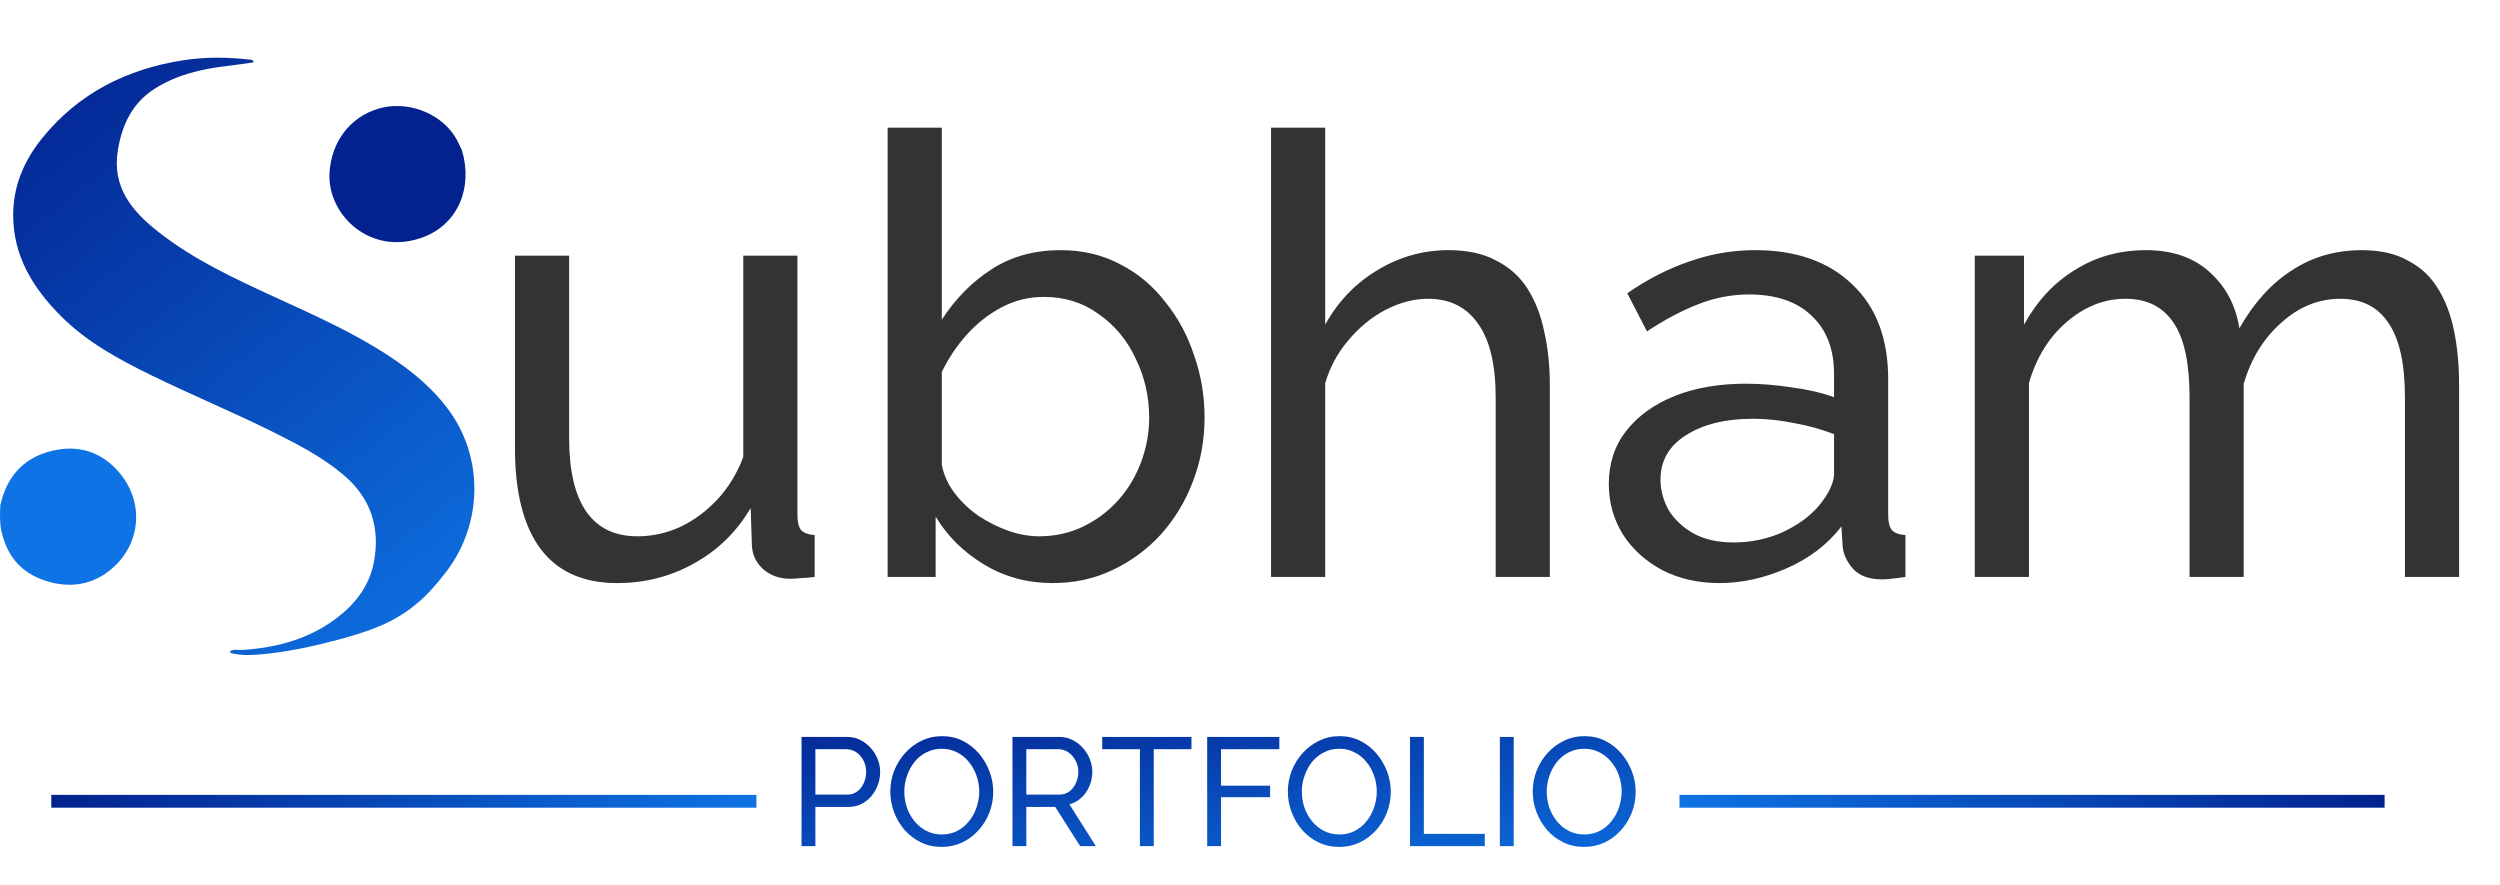
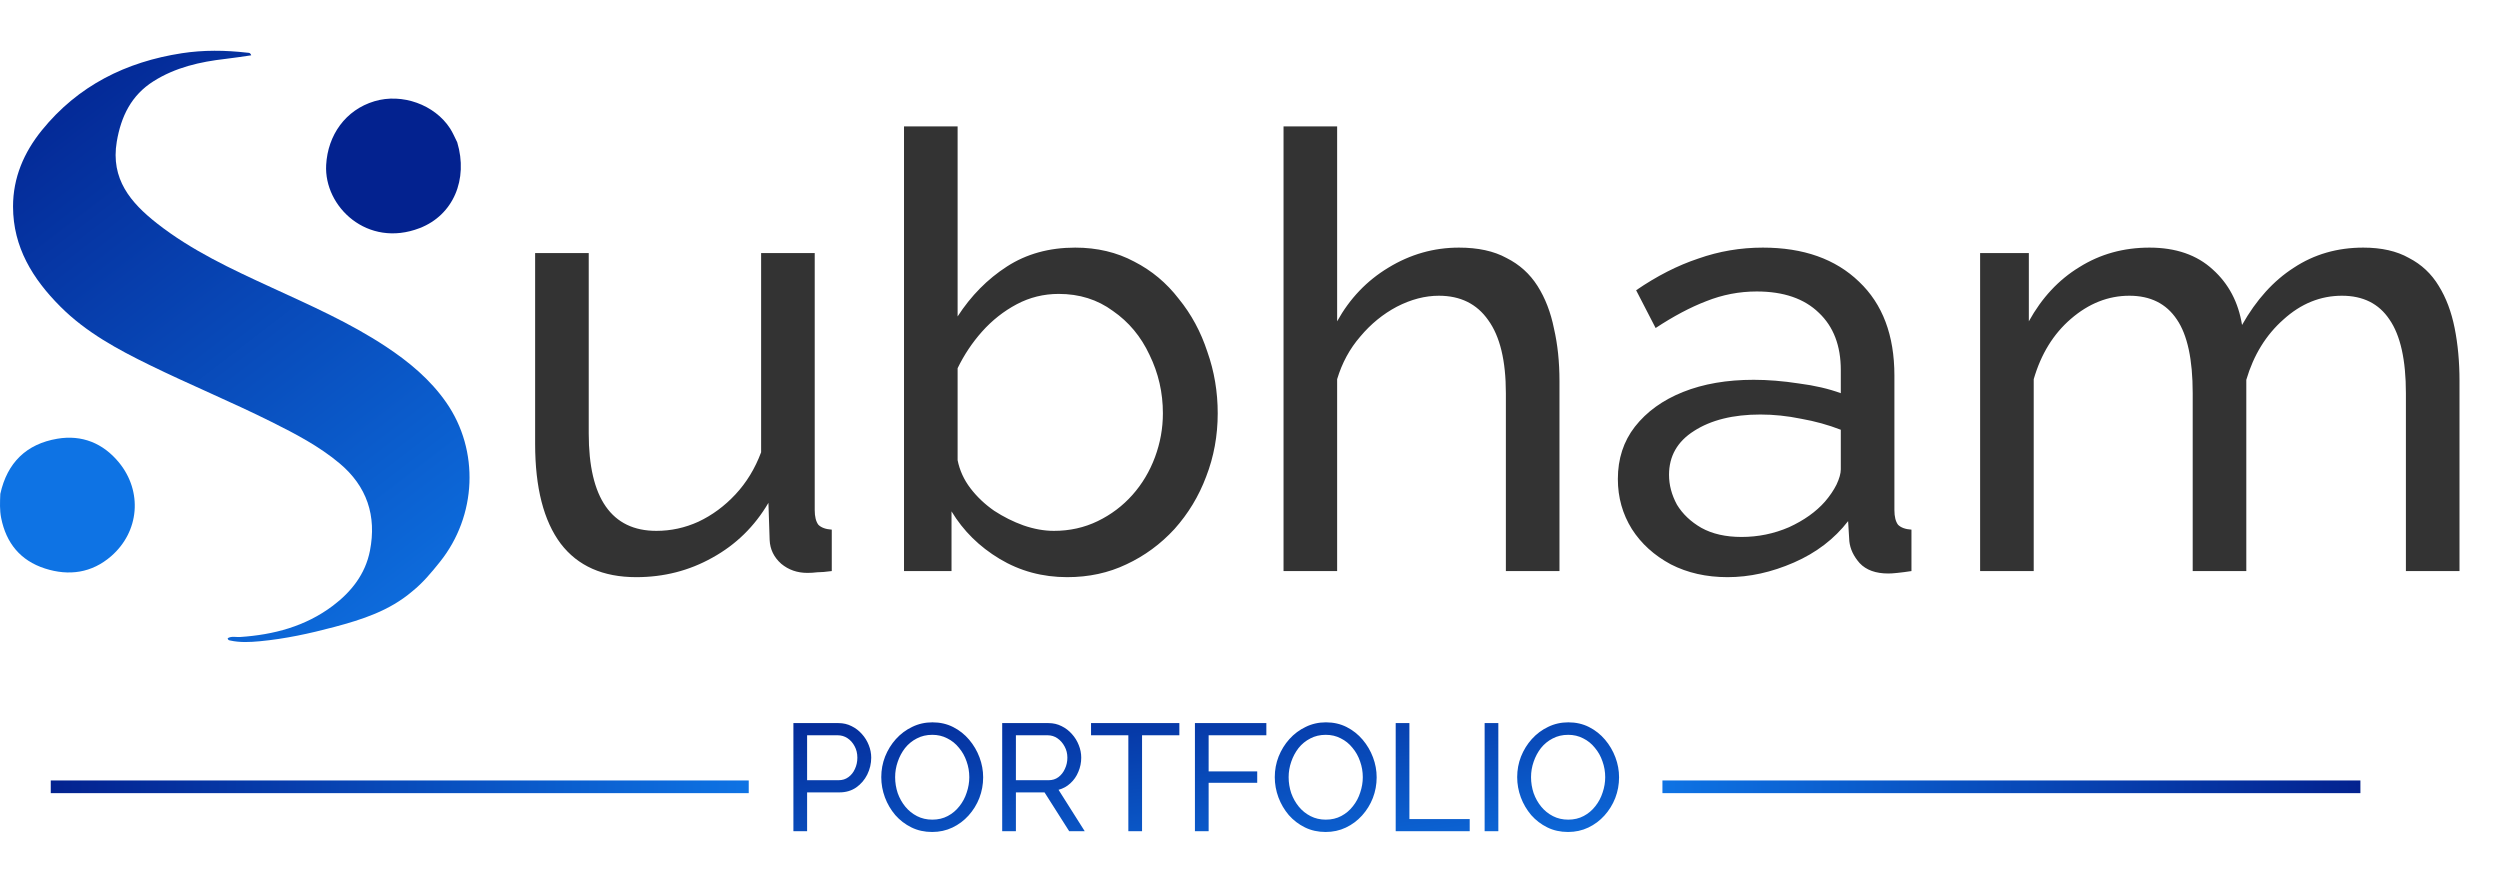
- <svg xmlns="http://www.w3.org/2000/svg" width="390" height="138" viewBox="0 0 390 138" fill="none">
-   <path d="M80.336 69.936V39.888H88.784V68.304C88.784 73.424 89.68 77.264 91.472 79.824C93.264 82.384 95.92 83.664 99.44 83.664C101.744 83.664 103.952 83.184 106.064 82.224C108.24 81.2 110.192 79.76 111.92 77.904C113.648 76.048 114.992 73.84 115.952 71.28V39.888H124.4V80.4C124.4 81.424 124.592 82.192 124.976 82.704C125.424 83.152 126.128 83.408 127.088 83.472V90C126.128 90.128 125.36 90.192 124.784 90.192C124.272 90.256 123.76 90.288 123.248 90.288C121.648 90.288 120.272 89.808 119.12 88.848C117.968 87.824 117.36 86.576 117.296 85.104L117.104 79.248C114.928 82.96 111.984 85.84 108.272 87.888C104.624 89.936 100.624 90.96 96.272 90.96C91.024 90.96 87.056 89.2 84.368 85.68C81.68 82.096 80.336 76.848 80.336 69.936ZM164.2 90.96C160.296 90.96 156.744 90 153.544 88.08C150.344 86.16 147.816 83.664 145.96 80.592V90H138.472V19.92H146.92V49.872C149.032 46.608 151.624 43.984 154.696 42C157.768 40.016 161.352 39.024 165.448 39.024C168.904 39.024 172.008 39.76 174.76 41.232C177.512 42.64 179.848 44.592 181.768 47.088C183.752 49.52 185.256 52.304 186.28 55.44C187.368 58.512 187.912 61.744 187.912 65.136C187.912 68.656 187.304 71.984 186.088 75.12C184.936 78.192 183.272 80.944 181.096 83.376C178.92 85.744 176.392 87.6 173.512 88.944C170.696 90.288 167.592 90.96 164.2 90.96ZM162.088 83.664C164.584 83.664 166.888 83.152 169 82.128C171.112 81.104 172.936 79.728 174.472 78C176.008 76.272 177.192 74.288 178.024 72.048C178.856 69.808 179.272 67.504 179.272 65.136C179.272 61.872 178.568 58.8 177.16 55.92C175.816 53.04 173.896 50.736 171.4 49.008C168.968 47.216 166.12 46.32 162.856 46.32C160.488 46.32 158.28 46.864 156.232 47.952C154.184 49.04 152.36 50.48 150.76 52.272C149.224 54 147.944 55.92 146.92 58.032V72.528C147.24 74.128 147.912 75.6 148.936 76.944C149.96 78.288 151.208 79.472 152.68 80.496C154.152 81.456 155.688 82.224 157.288 82.8C158.952 83.376 160.552 83.664 162.088 83.664ZM241.773 90H233.325V61.968C233.325 56.848 232.397 53.008 230.541 50.448C228.749 47.888 226.157 46.608 222.765 46.608C220.589 46.608 218.381 47.184 216.141 48.336C213.965 49.488 212.045 51.056 210.381 53.04C208.717 54.96 207.501 57.2 206.733 59.76V90H198.285V19.92H206.733V50.64C208.717 47.056 211.405 44.24 214.797 42.192C218.253 40.08 221.965 39.024 225.933 39.024C228.941 39.024 231.437 39.568 233.421 40.656C235.469 41.68 237.101 43.152 238.317 45.072C239.533 46.992 240.397 49.232 240.909 51.792C241.485 54.288 241.773 57.04 241.773 60.048V90ZM250.974 75.504C250.974 72.304 251.87 69.552 253.662 67.248C255.518 64.88 258.046 63.056 261.246 61.776C264.446 60.496 268.158 59.856 272.382 59.856C274.622 59.856 276.99 60.048 279.486 60.432C281.982 60.752 284.19 61.264 286.11 61.968V58.32C286.11 54.48 284.958 51.472 282.654 49.296C280.35 47.056 277.086 45.936 272.862 45.936C270.11 45.936 267.454 46.448 264.894 47.472C262.398 48.432 259.742 49.84 256.926 51.696L253.854 45.744C257.118 43.504 260.382 41.84 263.646 40.752C266.91 39.6 270.302 39.024 273.822 39.024C280.222 39.024 285.278 40.816 288.99 44.4C292.702 47.92 294.558 52.848 294.558 59.184V80.4C294.558 81.424 294.75 82.192 295.134 82.704C295.582 83.152 296.286 83.408 297.246 83.472V90C296.414 90.128 295.678 90.224 295.038 90.288C294.462 90.352 293.982 90.384 293.598 90.384C291.614 90.384 290.11 89.84 289.086 88.752C288.126 87.664 287.582 86.512 287.454 85.296L287.262 82.128C285.086 84.944 282.238 87.12 278.718 88.656C275.198 90.192 271.71 90.96 268.254 90.96C264.926 90.96 261.95 90.288 259.326 88.944C256.702 87.536 254.654 85.68 253.182 83.376C251.71 81.008 250.974 78.384 250.974 75.504ZM283.614 79.056C284.382 78.16 284.99 77.264 285.438 76.368C285.886 75.408 286.11 74.608 286.11 73.968V67.728C284.126 66.96 282.046 66.384 279.87 66C277.694 65.552 275.55 65.328 273.438 65.328C269.15 65.328 265.662 66.192 262.974 67.92C260.35 69.584 259.038 71.888 259.038 74.832C259.038 76.432 259.454 78 260.286 79.536C261.182 81.008 262.462 82.224 264.126 83.184C265.854 84.144 267.966 84.624 270.462 84.624C273.086 84.624 275.582 84.112 277.95 83.088C280.318 82 282.206 80.656 283.614 79.056ZM383.618 90H375.17V61.968C375.17 56.72 374.306 52.848 372.578 50.352C370.914 47.856 368.418 46.608 365.09 46.608C361.698 46.608 358.626 47.856 355.874 50.352C353.122 52.784 351.17 55.952 350.018 59.856V90H341.57V61.968C341.57 56.656 340.738 52.784 339.074 50.352C337.41 47.856 334.914 46.608 331.586 46.608C328.258 46.608 325.186 47.824 322.37 50.256C319.618 52.624 317.666 55.792 316.514 59.76V90H308.066V39.888H315.746V50.64C317.794 46.928 320.45 44.08 323.714 42.096C326.978 40.048 330.658 39.024 334.754 39.024C338.914 39.024 342.242 40.176 344.738 42.48C347.234 44.72 348.77 47.632 349.346 51.216C351.586 47.248 354.306 44.24 357.506 42.192C360.706 40.08 364.354 39.024 368.45 39.024C371.33 39.024 373.73 39.568 375.65 40.656C377.634 41.68 379.202 43.152 380.354 45.072C381.506 46.928 382.338 49.136 382.85 51.696C383.362 54.256 383.618 57.04 383.618 60.048V90Z" fill="#333333" />
-   <path d="M64.979 94.191C61.37 97.269 57.074 98.64 52.686 99.81C48.825 100.84 44.929 101.687 40.945 102.061C39.388 102.207 37.825 102.285 36.277 101.944C36.111 101.908 35.927 101.903 35.878 101.584C36.493 101.212 37.193 101.436 37.845 101.392C43.145 101.036 48.133 99.724 52.457 96.468C55.384 94.264 57.587 91.457 58.303 87.796C59.376 82.309 57.846 77.639 53.493 74.004C50.252 71.297 46.552 69.367 42.813 67.501C36.492 64.346 29.96 61.648 23.618 58.546C18.557 56.071 13.584 53.395 9.518 49.322C5.157 44.953 2.064 39.969 2.055 33.565C2.049 29.017 3.765 25.027 6.595 21.533C12.309 14.478 19.877 10.744 28.656 9.389C32.05 8.865 35.512 8.905 38.945 9.302C39.163 9.328 39.444 9.263 39.59 9.719C38.218 9.912 36.877 10.128 35.53 10.282C31.527 10.74 27.656 11.616 24.186 13.809C20.689 16.018 19.078 19.342 18.403 23.33C17.409 29.212 20.601 32.953 24.732 36.198C30.204 40.495 36.464 43.396 42.726 46.279C48.888 49.117 55.106 51.85 60.797 55.609C64.452 58.024 67.802 60.797 70.335 64.44C75.581 71.986 75.153 82.298 69.32 89.57C68.008 91.205 66.679 92.824 64.979 94.191Z" fill="url(#paint0_linear_124_11)" />
-   <path d="M0.049 78.835C1.139 73.903 4.168 70.969 9.032 70.144C12.919 69.484 16.256 70.856 18.74 73.878C22.49 78.441 21.973 84.783 17.519 88.655C14.48 91.297 10.867 91.817 7.08 90.594C3.214 89.345 0.972 86.591 0.183 82.635C-0.063 81.4 -0.009 80.166 0.049 78.835Z" fill="#0E73E4" />
-   <path d="M72.06 23.433C73.809 29.265 71.449 34.894 66.15 36.947C57.911 40.138 51.041 33.567 51.403 26.995C51.661 22.3 54.44 18.327 59.014 16.956C63.363 15.651 68.499 17.483 70.932 21.239C71.362 21.904 71.668 22.648 72.06 23.433Z" fill="#03228F" />
-   <path d="M125.04 132V114.96H132.144C132.896 114.96 133.584 115.12 134.208 115.44C134.832 115.744 135.376 116.16 135.84 116.688C136.304 117.2 136.664 117.784 136.92 118.44C137.176 119.08 137.304 119.736 137.304 120.408C137.304 121.336 137.096 122.224 136.68 123.072C136.264 123.904 135.68 124.584 134.928 125.112C134.176 125.624 133.296 125.88 132.288 125.88H127.2V132H125.04ZM127.2 123.96H132.168C132.76 123.96 133.272 123.8 133.704 123.48C134.152 123.16 134.496 122.728 134.736 122.184C134.992 121.64 135.12 121.048 135.12 120.408C135.12 119.736 134.976 119.136 134.688 118.608C134.4 118.064 134.024 117.64 133.56 117.336C133.096 117.032 132.584 116.88 132.024 116.88H127.2V123.96ZM146.905 132.12C145.705 132.12 144.617 131.88 143.641 131.4C142.665 130.92 141.817 130.272 141.097 129.456C140.393 128.624 139.849 127.696 139.465 126.672C139.081 125.632 138.889 124.568 138.889 123.48C138.889 122.344 139.089 121.264 139.489 120.24C139.905 119.2 140.473 118.28 141.193 117.48C141.929 116.664 142.785 116.024 143.761 115.56C144.737 115.08 145.801 114.84 146.953 114.84C148.153 114.84 149.241 115.088 150.217 115.584C151.193 116.08 152.033 116.744 152.737 117.576C153.441 118.408 153.985 119.336 154.369 120.36C154.753 121.384 154.945 122.432 154.945 123.504C154.945 124.64 154.745 125.728 154.345 126.768C153.945 127.792 153.377 128.712 152.641 129.528C151.921 130.328 151.073 130.96 150.097 131.424C149.121 131.888 148.057 132.12 146.905 132.12ZM141.073 123.48C141.073 124.344 141.209 125.184 141.481 126C141.769 126.8 142.169 127.512 142.681 128.136C143.193 128.76 143.809 129.256 144.529 129.624C145.249 129.992 146.049 130.176 146.929 130.176C147.841 130.176 148.657 129.984 149.377 129.6C150.097 129.216 150.705 128.704 151.201 128.064C151.713 127.424 152.097 126.704 152.353 125.904C152.625 125.104 152.761 124.296 152.761 123.48C152.761 122.616 152.617 121.784 152.329 120.984C152.057 120.184 151.657 119.472 151.129 118.848C150.617 118.208 150.001 117.712 149.281 117.36C148.577 116.992 147.793 116.808 146.929 116.808C146.017 116.808 145.201 117 144.481 117.384C143.761 117.752 143.145 118.256 142.633 118.896C142.137 119.536 141.753 120.256 141.481 121.056C141.209 121.84 141.073 122.648 141.073 123.48ZM157.946 132V114.96H165.242C165.994 114.96 166.682 115.12 167.306 115.44C167.93 115.744 168.474 116.16 168.938 116.688C169.402 117.2 169.762 117.784 170.018 118.44C170.274 119.08 170.402 119.736 170.402 120.408C170.402 121.192 170.25 121.936 169.946 122.64C169.658 123.344 169.242 123.944 168.698 124.44C168.17 124.936 167.546 125.28 166.826 125.472L170.954 132H168.506L164.618 125.88H160.106V132H157.946ZM160.106 123.96H165.266C165.858 123.96 166.37 123.8 166.802 123.48C167.25 123.144 167.594 122.704 167.834 122.16C168.09 121.616 168.218 121.032 168.218 120.408C168.218 119.768 168.074 119.184 167.786 118.656C167.498 118.112 167.122 117.68 166.658 117.36C166.194 117.04 165.682 116.88 165.122 116.88H160.106V123.96ZM185.867 116.88H179.987V132H177.827V116.88H171.947V114.96H185.867V116.88ZM188.321 132V114.96H199.577V116.88H190.481V122.568H198.137V124.368H190.481V132H188.321ZM208.921 132.12C207.721 132.12 206.633 131.88 205.657 131.4C204.681 130.92 203.833 130.272 203.113 129.456C202.409 128.624 201.865 127.696 201.481 126.672C201.097 125.632 200.905 124.568 200.905 123.48C200.905 122.344 201.105 121.264 201.505 120.24C201.921 119.2 202.489 118.28 203.209 117.48C203.945 116.664 204.801 116.024 205.777 115.56C206.753 115.08 207.817 114.84 208.969 114.84C210.169 114.84 211.257 115.088 212.233 115.584C213.209 116.08 214.049 116.744 214.753 117.576C215.457 118.408 216.001 119.336 216.385 120.36C216.769 121.384 216.961 122.432 216.961 123.504C216.961 124.64 216.761 125.728 216.361 126.768C215.961 127.792 215.393 128.712 214.657 129.528C213.937 130.328 213.089 130.96 212.113 131.424C211.137 131.888 210.073 132.12 208.921 132.12ZM203.089 123.48C203.089 124.344 203.225 125.184 203.497 126C203.785 126.8 204.185 127.512 204.697 128.136C205.209 128.76 205.825 129.256 206.545 129.624C207.265 129.992 208.065 130.176 208.945 130.176C209.857 130.176 210.673 129.984 211.393 129.6C212.113 129.216 212.721 128.704 213.217 128.064C213.729 127.424 214.113 126.704 214.369 125.904C214.641 125.104 214.777 124.296 214.777 123.48C214.777 122.616 214.633 121.784 214.345 120.984C214.073 120.184 213.673 119.472 213.145 118.848C212.633 118.208 212.017 117.712 211.297 117.36C210.593 116.992 209.809 116.808 208.945 116.808C208.033 116.808 207.217 117 206.497 117.384C205.777 117.752 205.161 118.256 204.649 118.896C204.153 119.536 203.769 120.256 203.497 121.056C203.225 121.84 203.089 122.648 203.089 123.48ZM219.962 132V114.96H222.122V130.08H231.626V132H219.962ZM233.978 132V114.96H236.138V132H233.978ZM247.124 132.12C245.924 132.12 244.836 131.88 243.86 131.4C242.884 130.92 242.036 130.272 241.316 129.456C240.612 128.624 240.068 127.696 239.684 126.672C239.3 125.632 239.108 124.568 239.108 123.48C239.108 122.344 239.308 121.264 239.708 120.24C240.124 119.2 240.692 118.28 241.412 117.48C242.148 116.664 243.004 116.024 243.98 115.56C244.956 115.08 246.02 114.84 247.172 114.84C248.372 114.84 249.46 115.088 250.436 115.584C251.412 116.08 252.252 116.744 252.956 117.576C253.66 118.408 254.204 119.336 254.588 120.36C254.972 121.384 255.164 122.432 255.164 123.504C255.164 124.64 254.964 125.728 254.564 126.768C254.164 127.792 253.596 128.712 252.86 129.528C252.14 130.328 251.292 130.96 250.316 131.424C249.34 131.888 248.276 132.12 247.124 132.12ZM241.292 123.48C241.292 124.344 241.428 125.184 241.7 126C241.988 126.8 242.388 127.512 242.9 128.136C243.412 128.76 244.028 129.256 244.748 129.624C245.468 129.992 246.268 130.176 247.148 130.176C248.06 130.176 248.876 129.984 249.596 129.6C250.316 129.216 250.924 128.704 251.42 128.064C251.932 127.424 252.316 126.704 252.572 125.904C252.844 125.104 252.98 124.296 252.98 123.48C252.98 122.616 252.836 121.784 252.548 120.984C252.276 120.184 251.876 119.472 251.348 118.848C250.836 118.208 250.22 117.712 249.5 117.36C248.796 116.992 248.012 116.808 247.148 116.808C246.236 116.808 245.42 117 244.7 117.384C243.98 117.752 243.364 118.256 242.852 118.896C242.356 119.536 241.972 120.256 241.7 121.056C241.428 121.84 241.292 122.648 241.292 123.48Z" fill="url(#paint1_linear_124_11)" />
-   <line y1="-1" x2="110" y2="-1" transform="matrix(-1 0 0 1 372 126)" stroke="url(#paint2_linear_124_11)" stroke-width="2" />
-   <line x1="8" y1="125" x2="118" y2="125" stroke="url(#paint3_linear_124_11)" stroke-width="2" />
+ <svg xmlns="http://www.w3.org/2000/svg" width="394" height="137" viewBox="0 0 394 137" fill="none">
+   <path d="M84.336 69.936V39.888H92.784V68.304C92.784 73.424 93.68 77.264 95.472 79.824C97.264 82.384 99.92 83.664 103.44 83.664C105.744 83.664 107.952 83.184 110.064 82.224C112.24 81.2 114.192 79.76 115.92 77.904C117.648 76.048 118.992 73.84 119.952 71.28V39.888H128.4V80.4C128.4 81.424 128.592 82.192 128.976 82.704C129.424 83.152 130.128 83.408 131.088 83.472V90C130.128 90.128 129.36 90.192 128.784 90.192C128.272 90.256 127.76 90.288 127.248 90.288C125.648 90.288 124.272 89.808 123.12 88.848C121.968 87.824 121.36 86.576 121.296 85.104L121.104 79.248C118.928 82.96 115.984 85.84 112.272 87.888C108.624 89.936 104.624 90.96 100.272 90.96C95.024 90.96 91.056 89.2 88.368 85.68C85.68 82.096 84.336 76.848 84.336 69.936ZM168.2 90.96C164.296 90.96 160.744 90 157.544 88.08C154.344 86.16 151.816 83.664 149.96 80.592V90H142.472V19.92H150.92V49.872C153.032 46.608 155.624 43.984 158.696 42C161.768 40.016 165.352 39.024 169.448 39.024C172.904 39.024 176.008 39.76 178.76 41.232C181.512 42.64 183.848 44.592 185.768 47.088C187.752 49.52 189.256 52.304 190.28 55.44C191.368 58.512 191.912 61.744 191.912 65.136C191.912 68.656 191.304 71.984 190.088 75.12C188.936 78.192 187.272 80.944 185.096 83.376C182.92 85.744 180.392 87.6 177.512 88.944C174.696 90.288 171.592 90.96 168.2 90.96ZM166.088 83.664C168.584 83.664 170.888 83.152 173 82.128C175.112 81.104 176.936 79.728 178.472 78C180.008 76.272 181.192 74.288 182.024 72.048C182.856 69.808 183.272 67.504 183.272 65.136C183.272 61.872 182.568 58.8 181.16 55.92C179.816 53.04 177.896 50.736 175.4 49.008C172.968 47.216 170.12 46.32 166.856 46.32C164.488 46.32 162.28 46.864 160.232 47.952C158.184 49.04 156.36 50.48 154.76 52.272C153.224 54 151.944 55.92 150.92 58.032V72.528C151.24 74.128 151.912 75.6 152.936 76.944C153.96 78.288 155.208 79.472 156.68 80.496C158.152 81.456 159.688 82.224 161.288 82.8C162.952 83.376 164.552 83.664 166.088 83.664ZM245.773 90H237.325V61.968C237.325 56.848 236.397 53.008 234.541 50.448C232.749 47.888 230.157 46.608 226.765 46.608C224.589 46.608 222.381 47.184 220.141 48.336C217.965 49.488 216.045 51.056 214.381 53.04C212.717 54.96 211.501 57.2 210.733 59.76V90H202.285V19.92H210.733V50.64C212.717 47.056 215.405 44.24 218.797 42.192C222.253 40.08 225.965 39.024 229.933 39.024C232.941 39.024 235.437 39.568 237.421 40.656C239.469 41.68 241.101 43.152 242.317 45.072C243.533 46.992 244.397 49.232 244.909 51.792C245.485 54.288 245.773 57.04 245.773 60.048V90ZM254.974 75.504C254.974 72.304 255.87 69.552 257.662 67.248C259.518 64.88 262.046 63.056 265.246 61.776C268.446 60.496 272.158 59.856 276.382 59.856C278.622 59.856 280.99 60.048 283.486 60.432C285.982 60.752 288.19 61.264 290.11 61.968V58.32C290.11 54.48 288.958 51.472 286.654 49.296C284.35 47.056 281.086 45.936 276.862 45.936C274.11 45.936 271.454 46.448 268.894 47.472C266.398 48.432 263.742 49.84 260.926 51.696L257.854 45.744C261.118 43.504 264.382 41.84 267.646 40.752C270.91 39.6 274.302 39.024 277.822 39.024C284.222 39.024 289.278 40.816 292.99 44.4C296.702 47.92 298.558 52.848 298.558 59.184V80.4C298.558 81.424 298.75 82.192 299.134 82.704C299.582 83.152 300.286 83.408 301.246 83.472V90C300.414 90.128 299.678 90.224 299.038 90.288C298.462 90.352 297.982 90.384 297.598 90.384C295.614 90.384 294.11 89.84 293.086 88.752C292.126 87.664 291.582 86.512 291.454 85.296L291.262 82.128C289.086 84.944 286.238 87.12 282.718 88.656C279.198 90.192 275.71 90.96 272.254 90.96C268.926 90.96 265.95 90.288 263.326 88.944C260.702 87.536 258.654 85.68 257.182 83.376C255.71 81.008 254.974 78.384 254.974 75.504ZM287.614 79.056C288.382 78.16 288.99 77.264 289.438 76.368C289.886 75.408 290.11 74.608 290.11 73.968V67.728C288.126 66.96 286.046 66.384 283.87 66C281.694 65.552 279.55 65.328 277.438 65.328C273.15 65.328 269.662 66.192 266.974 67.92C264.35 69.584 263.038 71.888 263.038 74.832C263.038 76.432 263.454 78 264.286 79.536C265.182 81.008 266.462 82.224 268.126 83.184C269.854 84.144 271.966 84.624 274.462 84.624C277.086 84.624 279.582 84.112 281.95 83.088C284.318 82 286.206 80.656 287.614 79.056ZM387.618 90H379.17V61.968C379.17 56.72 378.306 52.848 376.578 50.352C374.914 47.856 372.418 46.608 369.09 46.608C365.698 46.608 362.626 47.856 359.874 50.352C357.122 52.784 355.17 55.952 354.018 59.856V90H345.57V61.968C345.57 56.656 344.738 52.784 343.074 50.352C341.41 47.856 338.914 46.608 335.586 46.608C332.258 46.608 329.186 47.824 326.37 50.256C323.618 52.624 321.666 55.792 320.514 59.76V90H312.066V39.888H319.746V50.64C321.794 46.928 324.45 44.08 327.714 42.096C330.978 40.048 334.658 39.024 338.754 39.024C342.914 39.024 346.242 40.176 348.738 42.48C351.234 44.72 352.77 47.632 353.346 51.216C355.586 47.248 358.306 44.24 361.506 42.192C364.706 40.08 368.354 39.024 372.45 39.024C375.33 39.024 377.73 39.568 379.65 40.656C381.634 41.68 383.202 43.152 384.354 45.072C385.506 46.928 386.338 49.136 386.85 51.696C387.362 54.256 387.618 57.04 387.618 60.048V90Z" fill="#333333" />
+   <path d="M64.979 93.191C61.37 96.269 57.074 97.64 52.686 98.81C48.825 99.84 44.929 100.687 40.945 101.061C39.388 101.207 37.825 101.285 36.277 100.944C36.111 100.908 35.927 100.903 35.878 100.584C36.493 100.212 37.193 100.436 37.846 100.392C43.145 100.036 48.133 98.724 52.457 95.468C55.384 93.264 57.587 90.457 58.303 86.796C59.376 81.309 57.846 76.639 53.493 73.004C50.252 70.297 46.552 68.367 42.813 66.501C36.492 63.346 29.96 60.648 23.618 57.546C18.557 55.071 13.584 52.395 9.518 48.322C5.157 43.953 2.064 38.969 2.055 32.565C2.049 28.017 3.765 24.027 6.595 20.533C12.309 13.478 19.877 9.744 28.656 8.389C32.05 7.865 35.512 7.905 38.945 8.302C39.163 8.328 39.444 8.263 39.59 8.719C38.218 8.912 36.877 9.128 35.53 9.282C31.527 9.74 27.656 10.616 24.186 12.809C20.689 15.018 19.078 18.342 18.403 22.33C17.409 28.212 20.601 31.953 24.732 35.198C30.204 39.495 36.464 42.396 42.726 45.279C48.888 48.117 55.106 50.85 60.797 54.609C64.452 57.024 67.802 59.797 70.335 63.44C75.581 70.986 75.153 81.298 69.32 88.57C68.008 90.205 66.679 91.824 64.979 93.191Z" fill="url(#paint0_linear_124_11)" />
+   <path d="M0.049 77.835C1.139 72.903 4.168 69.969 9.032 69.144C12.919 68.484 16.256 69.856 18.74 72.878C22.49 77.441 21.973 83.783 17.519 87.655C14.48 90.297 10.867 90.817 7.08 89.594C3.214 88.345 0.972 85.591 0.183 81.635C-0.063 80.4 -0.009 79.166 0.049 77.835Z" fill="#0E73E4" />
+   <path d="M72.06 22.433C73.809 28.265 71.449 33.894 66.15 35.947C57.911 39.138 51.041 32.567 51.403 25.995C51.661 21.3 54.44 17.327 59.014 15.956C63.363 14.651 68.499 16.483 70.932 20.239C71.362 20.904 71.668 21.648 72.06 22.433Z" fill="#03228F" />
+   <path d="M125.04 131V113.96H132.144C132.896 113.96 133.584 114.12 134.208 114.44C134.832 114.744 135.376 115.16 135.84 115.688C136.304 116.2 136.664 116.784 136.92 117.44C137.176 118.08 137.304 118.736 137.304 119.408C137.304 120.336 137.096 121.224 136.68 122.072C136.264 122.904 135.68 123.584 134.928 124.112C134.176 124.624 133.296 124.88 132.288 124.88H127.2V131H125.04ZM127.2 122.96H132.168C132.76 122.96 133.272 122.8 133.704 122.48C134.152 122.16 134.496 121.728 134.736 121.184C134.992 120.64 135.12 120.048 135.12 119.408C135.12 118.736 134.976 118.136 134.688 117.608C134.4 117.064 134.024 116.64 133.56 116.336C133.096 116.032 132.584 115.88 132.024 115.88H127.2V122.96ZM146.905 131.12C145.705 131.12 144.617 130.88 143.641 130.4C142.665 129.92 141.817 129.272 141.097 128.456C140.393 127.624 139.849 126.696 139.465 125.672C139.081 124.632 138.889 123.568 138.889 122.48C138.889 121.344 139.089 120.264 139.489 119.24C139.905 118.2 140.473 117.28 141.193 116.48C141.929 115.664 142.785 115.024 143.761 114.56C144.737 114.08 145.801 113.84 146.953 113.84C148.153 113.84 149.241 114.088 150.217 114.584C151.193 115.08 152.033 115.744 152.737 116.576C153.441 117.408 153.985 118.336 154.369 119.36C154.753 120.384 154.945 121.432 154.945 122.504C154.945 123.64 154.745 124.728 154.345 125.768C153.945 126.792 153.377 127.712 152.641 128.528C151.921 129.328 151.073 129.96 150.097 130.424C149.121 130.888 148.057 131.12 146.905 131.12ZM141.073 122.48C141.073 123.344 141.209 124.184 141.481 125C141.769 125.8 142.169 126.512 142.681 127.136C143.193 127.76 143.809 128.256 144.529 128.624C145.249 128.992 146.049 129.176 146.929 129.176C147.841 129.176 148.657 128.984 149.377 128.6C150.097 128.216 150.705 127.704 151.201 127.064C151.713 126.424 152.097 125.704 152.353 124.904C152.625 124.104 152.761 123.296 152.761 122.48C152.761 121.616 152.617 120.784 152.329 119.984C152.057 119.184 151.657 118.472 151.129 117.848C150.617 117.208 150.001 116.712 149.281 116.36C148.577 115.992 147.793 115.808 146.929 115.808C146.017 115.808 145.201 116 144.481 116.384C143.761 116.752 143.145 117.256 142.633 117.896C142.137 118.536 141.753 119.256 141.481 120.056C141.209 120.84 141.073 121.648 141.073 122.48ZM157.946 131V113.96H165.242C165.994 113.96 166.682 114.12 167.306 114.44C167.93 114.744 168.474 115.16 168.938 115.688C169.402 116.2 169.762 116.784 170.018 117.44C170.274 118.08 170.402 118.736 170.402 119.408C170.402 120.192 170.25 120.936 169.946 121.64C169.658 122.344 169.242 122.944 168.698 123.44C168.17 123.936 167.546 124.28 166.826 124.472L170.954 131H168.506L164.618 124.88H160.106V131H157.946ZM160.106 122.96H165.266C165.858 122.96 166.37 122.8 166.802 122.48C167.25 122.144 167.594 121.704 167.834 121.16C168.09 120.616 168.218 120.032 168.218 119.408C168.218 118.768 168.074 118.184 167.786 117.656C167.498 117.112 167.122 116.68 166.658 116.36C166.194 116.04 165.682 115.88 165.122 115.88H160.106V122.96ZM185.867 115.88H179.987V131H177.827V115.88H171.947V113.96H185.867V115.88ZM188.321 131V113.96H199.577V115.88H190.481V121.568H198.137V123.368H190.481V131H188.321ZM208.921 131.12C207.721 131.12 206.633 130.88 205.657 130.4C204.681 129.92 203.833 129.272 203.113 128.456C202.409 127.624 201.865 126.696 201.481 125.672C201.097 124.632 200.905 123.568 200.905 122.48C200.905 121.344 201.105 120.264 201.505 119.24C201.921 118.2 202.489 117.28 203.209 116.48C203.945 115.664 204.801 115.024 205.777 114.56C206.753 114.08 207.817 113.84 208.969 113.84C210.169 113.84 211.257 114.088 212.233 114.584C213.209 115.08 214.049 115.744 214.753 116.576C215.457 117.408 216.001 118.336 216.385 119.36C216.769 120.384 216.961 121.432 216.961 122.504C216.961 123.64 216.761 124.728 216.361 125.768C215.961 126.792 215.393 127.712 214.657 128.528C213.937 129.328 213.089 129.96 212.113 130.424C211.137 130.888 210.073 131.12 208.921 131.12ZM203.089 122.48C203.089 123.344 203.225 124.184 203.497 125C203.785 125.8 204.185 126.512 204.697 127.136C205.209 127.76 205.825 128.256 206.545 128.624C207.265 128.992 208.065 129.176 208.945 129.176C209.857 129.176 210.673 128.984 211.393 128.6C212.113 128.216 212.721 127.704 213.217 127.064C213.729 126.424 214.113 125.704 214.369 124.904C214.641 124.104 214.777 123.296 214.777 122.48C214.777 121.616 214.633 120.784 214.345 119.984C214.073 119.184 213.673 118.472 213.145 117.848C212.633 117.208 212.017 116.712 211.297 116.36C210.593 115.992 209.809 115.808 208.945 115.808C208.033 115.808 207.217 116 206.497 116.384C205.777 116.752 205.161 117.256 204.649 117.896C204.153 118.536 203.769 119.256 203.497 120.056C203.225 120.84 203.089 121.648 203.089 122.48ZM219.962 131V113.96H222.122V129.08H231.626V131H219.962ZM233.978 131V113.96H236.138V131H233.978ZM247.124 131.12C245.924 131.12 244.836 130.88 243.86 130.4C242.884 129.92 242.036 129.272 241.316 128.456C240.612 127.624 240.068 126.696 239.684 125.672C239.3 124.632 239.108 123.568 239.108 122.48C239.108 121.344 239.308 120.264 239.708 119.24C240.124 118.2 240.692 117.28 241.412 116.48C242.148 115.664 243.004 115.024 243.98 114.56C244.956 114.08 246.02 113.84 247.172 113.84C248.372 113.84 249.46 114.088 250.436 114.584C251.412 115.08 252.252 115.744 252.956 116.576C253.66 117.408 254.204 118.336 254.588 119.36C254.972 120.384 255.164 121.432 255.164 122.504C255.164 123.64 254.964 124.728 254.564 125.768C254.164 126.792 253.596 127.712 252.86 128.528C252.14 129.328 251.292 129.96 250.316 130.424C249.34 130.888 248.276 131.12 247.124 131.12ZM241.292 122.48C241.292 123.344 241.428 124.184 241.7 125C241.988 125.8 242.388 126.512 242.9 127.136C243.412 127.76 244.028 128.256 244.748 128.624C245.468 128.992 246.268 129.176 247.148 129.176C248.06 129.176 248.876 128.984 249.596 128.6C250.316 128.216 250.924 127.704 251.42 127.064C251.932 126.424 252.316 125.704 252.572 124.904C252.844 124.104 252.98 123.296 252.98 122.48C252.98 121.616 252.836 120.784 252.548 119.984C252.276 119.184 251.876 118.472 251.348 117.848C250.836 117.208 250.22 116.712 249.5 116.36C248.796 115.992 248.012 115.808 247.148 115.808C246.236 115.808 245.42 116 244.7 116.384C243.98 116.752 243.364 117.256 242.852 117.896C242.356 118.536 241.972 119.256 241.7 120.056C241.428 120.84 241.292 121.648 241.292 122.48Z" fill="url(#paint1_linear_124_11)" />
+   <line y1="-1" x2="110" y2="-1" transform="matrix(-1 0 0 1 372 125)" stroke="url(#paint2_linear_124_11)" stroke-width="2" />
+   <line x1="8" y1="124" x2="118" y2="124" stroke="url(#paint3_linear_124_11)" stroke-width="2" />
  <defs>
-     <linearGradient id="paint0_linear_124_11" x1="2.389" y1="9" x2="74.002" y2="102.238" gradientUnits="userSpaceOnUse">
+     <linearGradient id="paint0_linear_124_11" x1="2.389" y1="8" x2="74.002" y2="101.238" gradientUnits="userSpaceOnUse">
      <stop stop-color="#03228F" />
      <stop offset="1" stop-color="#0E73E4" />
    </linearGradient>
-     <linearGradient id="paint1_linear_124_11" x1="123" y1="110" x2="128.487" y2="154.02" gradientUnits="userSpaceOnUse">
+     <linearGradient id="paint1_linear_124_11" x1="123" y1="109" x2="128.487" y2="153.02" gradientUnits="userSpaceOnUse">
      <stop stop-color="#03228F" />
      <stop offset="1" stop-color="#0E73E4" />
    </linearGradient>
    <linearGradient id="paint2_linear_124_11" x1="-4.26089e-06" y1="-1.5" x2="110" y2="0" gradientUnits="userSpaceOnUse">
      <stop stop-color="#03228F" />
      <stop offset="1" stop-color="#0E73E4" />
    </linearGradient>
-     <linearGradient id="paint3_linear_124_11" x1="8" y1="124.5" x2="118" y2="126" gradientUnits="userSpaceOnUse">
+     <linearGradient id="paint3_linear_124_11" x1="8" y1="123.5" x2="118" y2="125" gradientUnits="userSpaceOnUse">
      <stop stop-color="#03228F" />
      <stop offset="1" stop-color="#0E73E4" />
    </linearGradient>
  </defs>
</svg>
